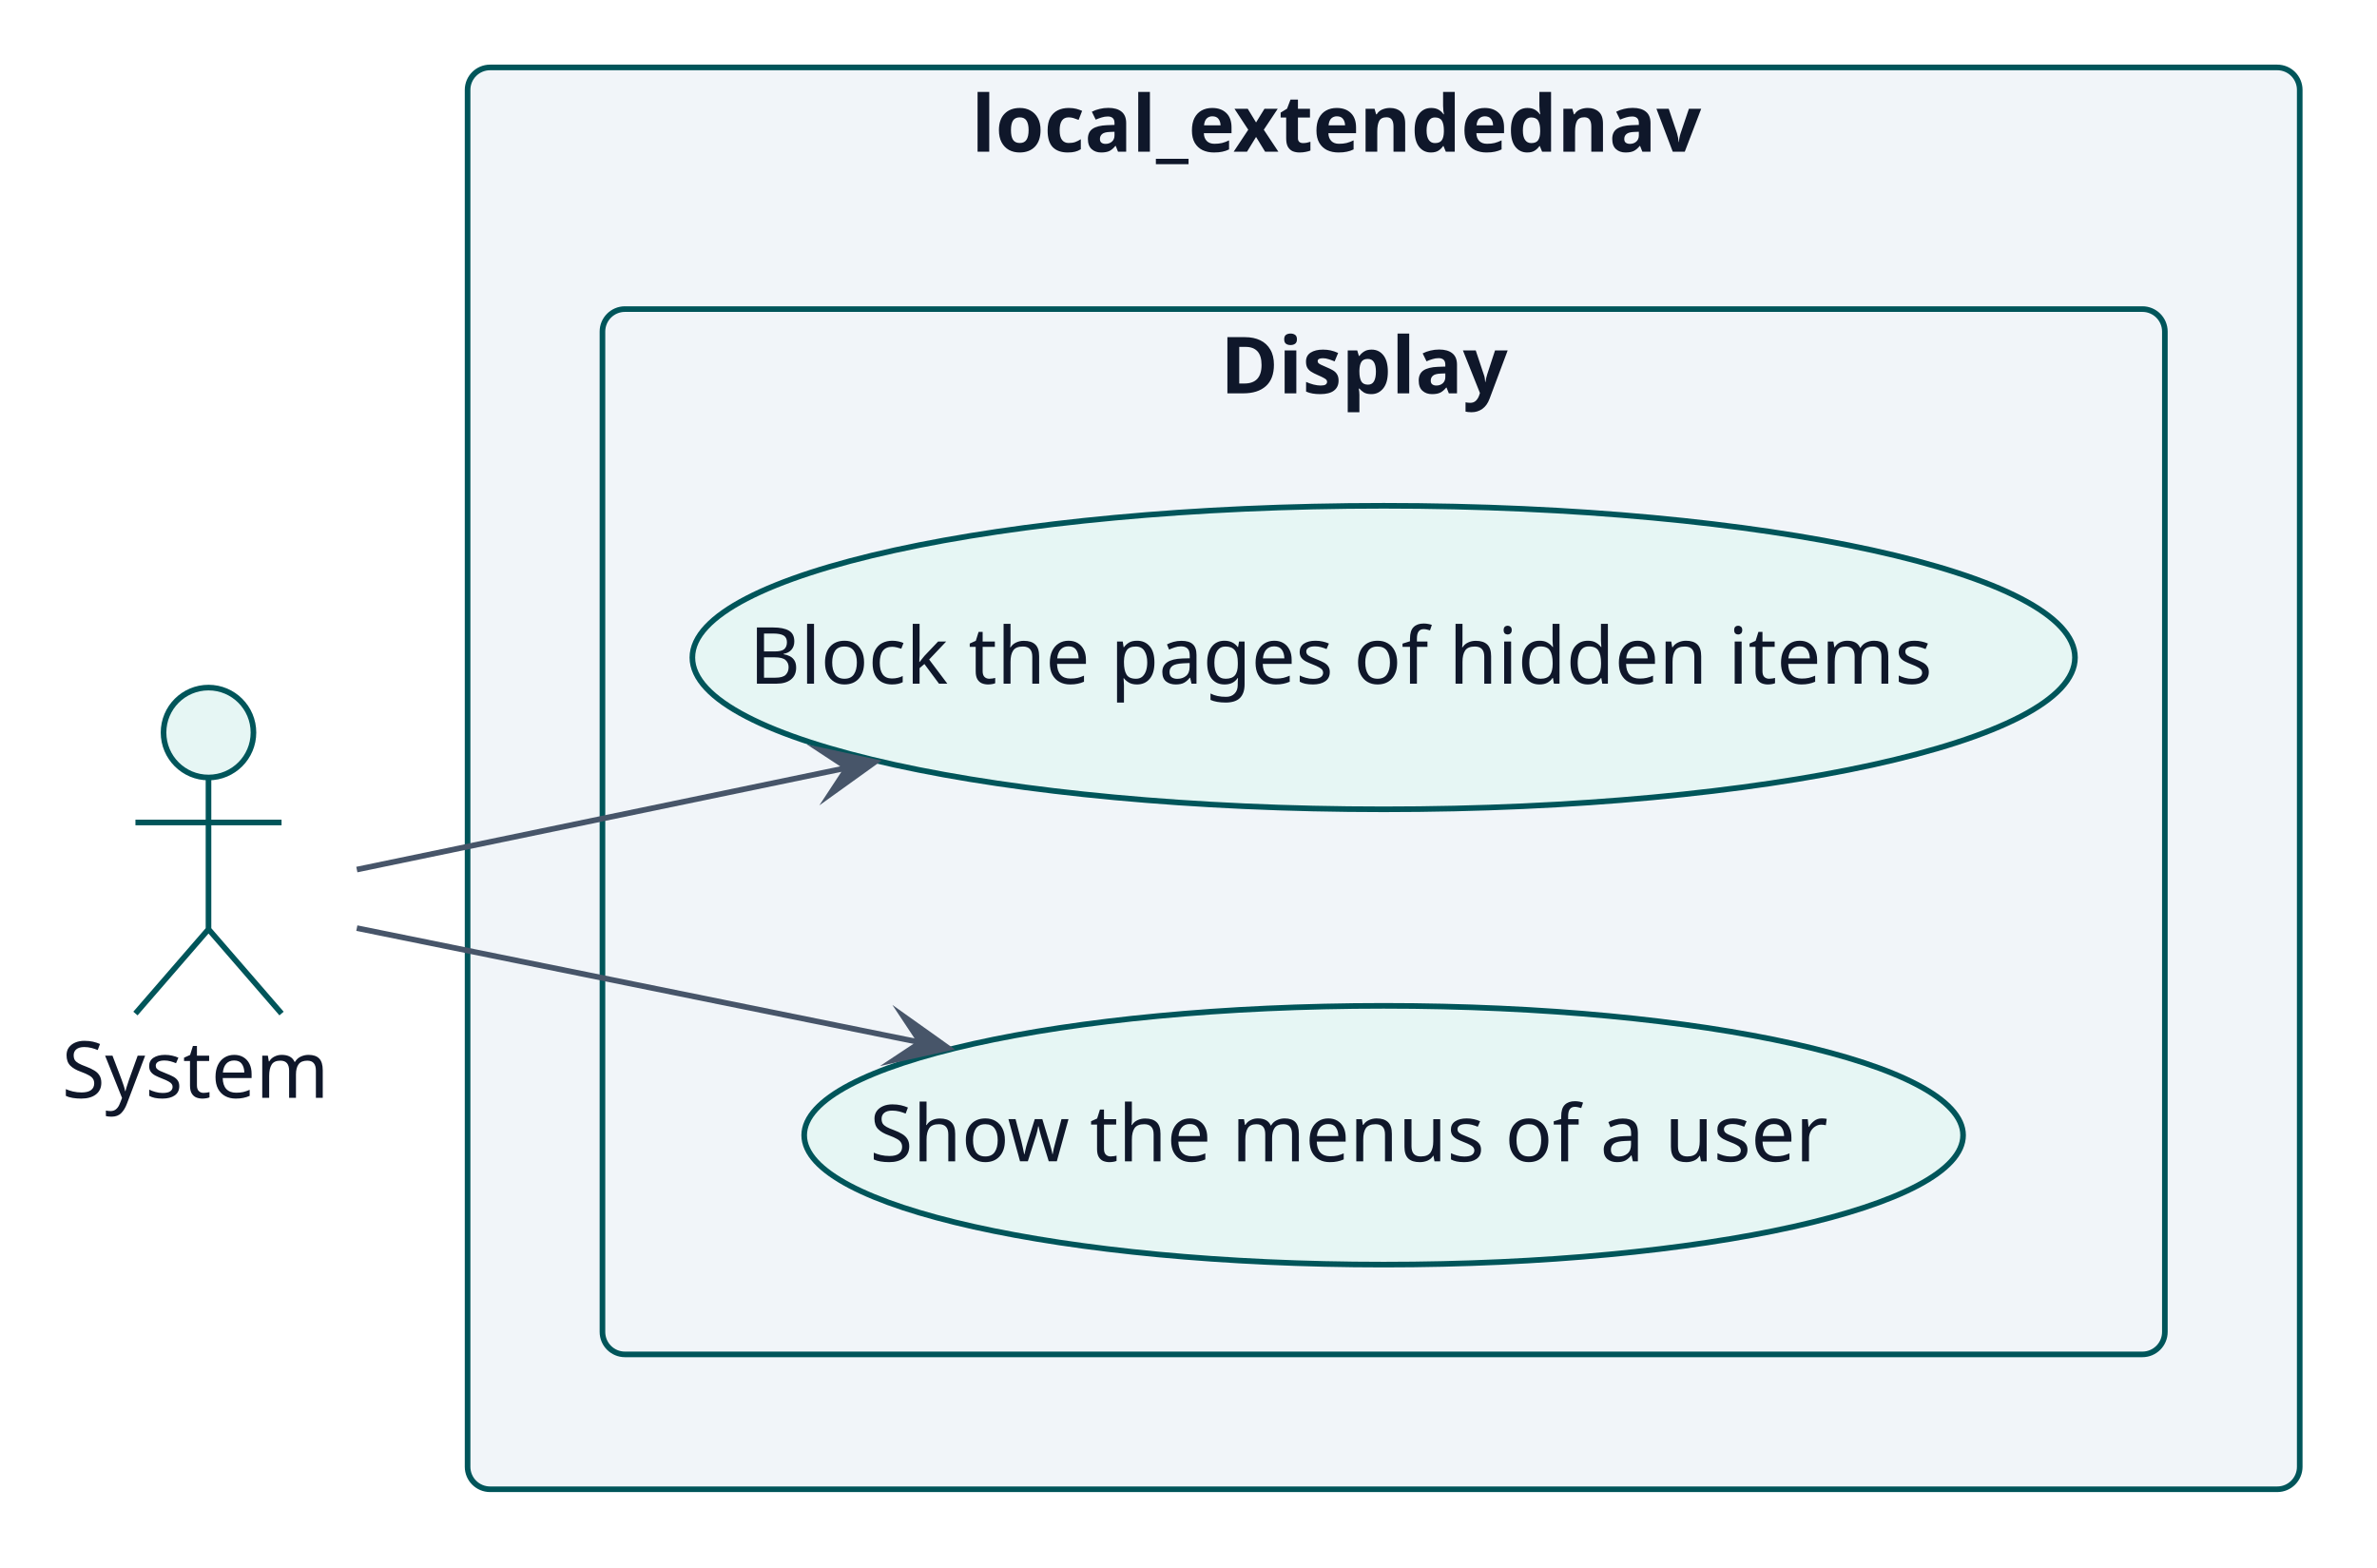
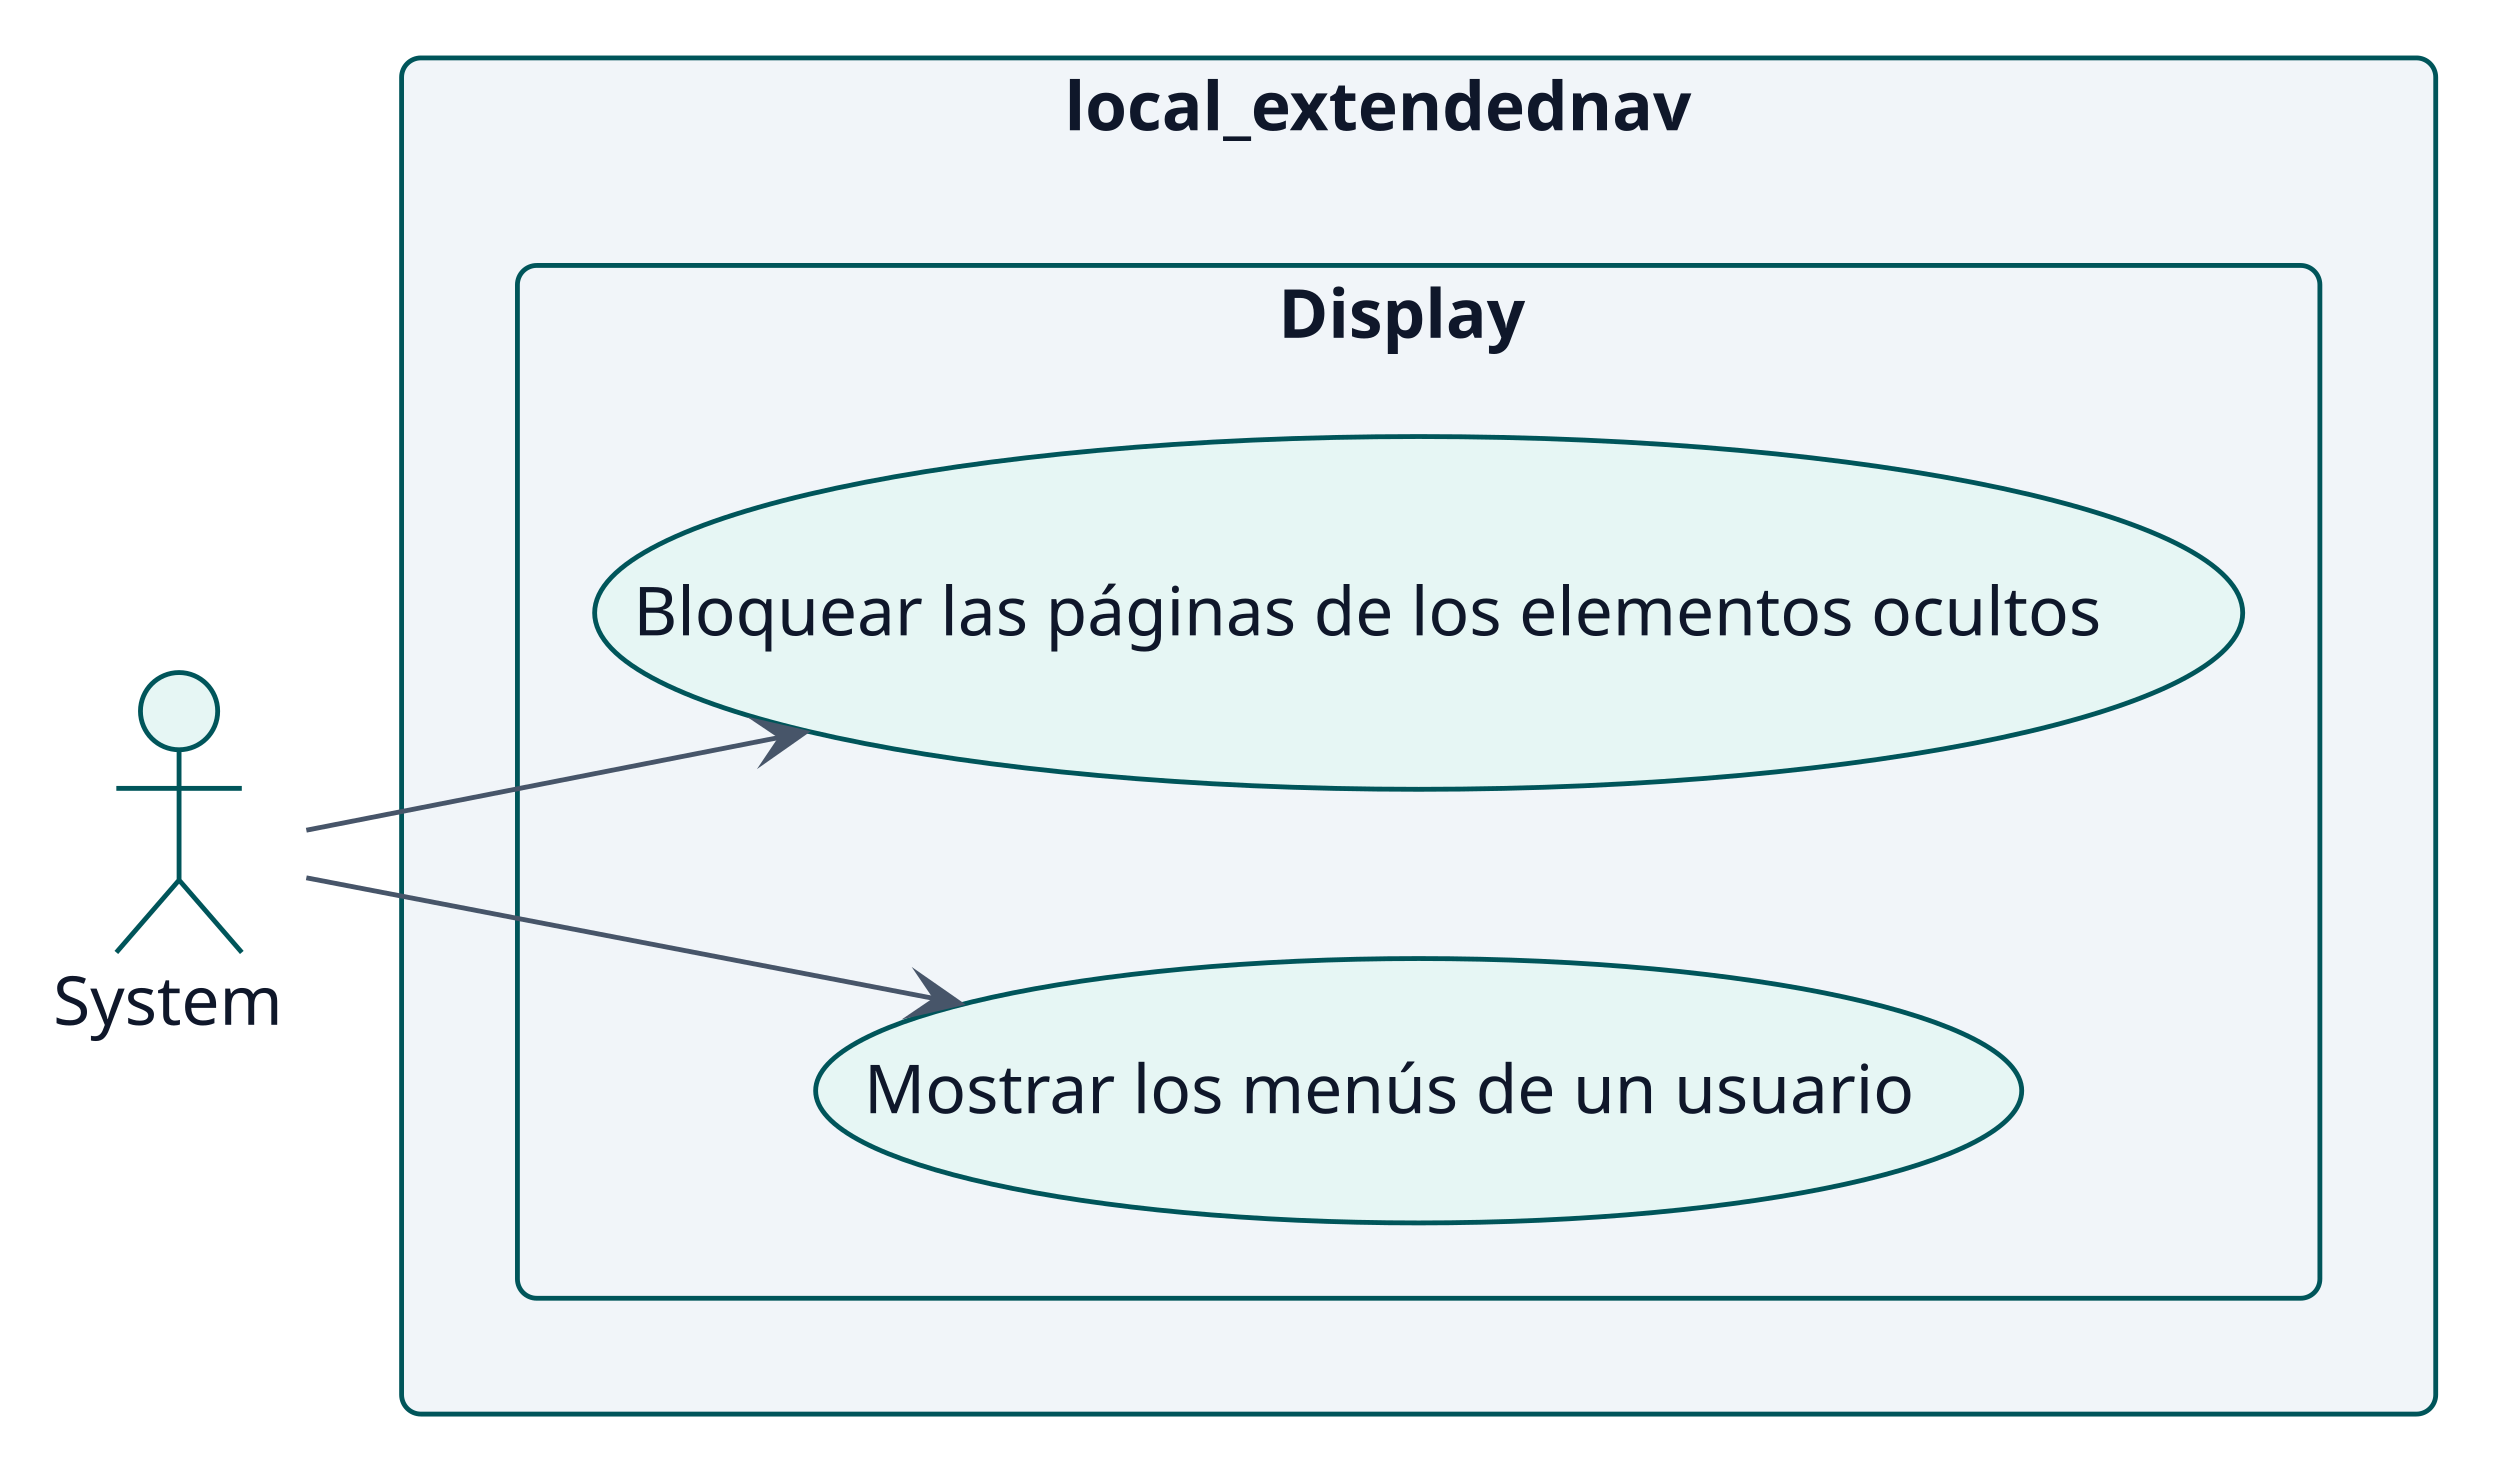
- <svg xmlns="http://www.w3.org/2000/svg" version="1.1" data-diagram-type="DESCRIPTION" style="width:423px;height:279px;background:#FFFFFF;" width="423px" height="279px" viewBox="0 0 423 279" zoomAndPan="magnify" preserveAspectRatio="none" contentStyleType="text/css">
+ <svg xmlns="http://www.w3.org/2000/svg" version="1.1" data-diagram-type="DESCRIPTION" style="width:518px;height:307px;background:#FFFFFF;" width="518px" height="307px" viewBox="0 0 518 307" zoomAndPan="magnify" preserveAspectRatio="none" contentStyleType="text/css">
  <defs />
  <g font-family="sans-serif" lengthAdjust="spacing">
    <g class="cluster" data-qualified-name="local_extendednav" id="ent0002" data-source-line="111">
-       <rect x="83.21" y="12" width="326.04" height="253" fill="#F1F5F9" style="stroke:#00555A;stroke-width:1;" rx="4" ry="4" />
-       <text x="172.87" y="26.995" fill="#0F172A" font-size="14" textLength="146.72" font-weight="700" font-family="IBM Plex Sans">local_extendednav</text>
+       <rect x="83.21" y="12" width="421.47" height="281" fill="#F1F5F9" style="stroke:#00555A;stroke-width:1;" rx="4" ry="4" />
+       <text x="220.585" y="26.995" fill="#0F172A" font-size="14" textLength="146.72" font-weight="700" font-family="IBM Plex Sans">local_extendednav</text>
    </g>
    <g class="cluster" data-qualified-name="local_extendednav.Display" id="ent0003" data-source-line="112">
-       <rect x="107.21" y="55" width="278.04" height="186" fill="#F1F5F9" style="stroke:#00555A;stroke-width:1;" rx="4" ry="4" />
-       <text x="217.157" y="69.995" fill="#0F172A" font-size="14" textLength="58.146" font-weight="700" font-family="IBM Plex Sans">Display</text>
+       <rect x="107.21" y="55" width="373.47" height="214" fill="#F1F5F9" style="stroke:#00555A;stroke-width:1;" rx="4" ry="4" />
+       <text x="264.872" y="69.995" fill="#0F172A" font-size="14" textLength="58.146" font-weight="700" font-family="IBM Plex Sans">Display</text>
    </g>
    <g class="entity" data-qualified-name="local_extendednav.Display.UC_showMenus" id="ent0004" data-source-line="113">
-       <ellipse cx="246.226" cy="202.003" rx="103.116" ry="23.023" fill="#E6F6F4" style="stroke:#00555A;stroke-width:1;" />
-       <text x="154.775" y="206.652" fill="#0F172A" font-size="14" textLength="182.902" font-family="IBM Plex Sans">Show the menus of a user</text>
+       <ellipse cx="293.95" cy="226" rx="124.95" ry="27.39" fill="#E6F6F4" style="stroke:#00555A;stroke-width:1;" />
+       <text x="179.007" y="230.648" fill="#0F172A" font-size="14" textLength="229.886" font-family="IBM Plex Sans">Mostrar los menús de un usuario</text>
    </g>
    <g class="entity" data-qualified-name="local_extendednav.Display.UC_blockUrl" id="ent0005" data-source-line="114">
-       <ellipse cx="246.232" cy="117.004" rx="123.022" ry="27.004" fill="#E6F6F4" style="stroke:#00555A;stroke-width:1;" />
-       <text x="133.337" y="121.653" fill="#0F172A" font-size="14" textLength="225.791" font-family="IBM Plex Sans">Block the pages of hidden items</text>
+       <ellipse cx="293.949" cy="126.998" rx="170.739" ry="36.548" fill="#E6F6F4" style="stroke:#00555A;stroke-width:1;" />
+       <text x="131.233" y="131.646" fill="#0F172A" font-size="14" textLength="325.432" font-family="IBM Plex Sans">Bloquear las páginas de los elementos ocultos</text>
    </g>
    <g class="entity" data-qualified-name="A_System" id="ent0001" data-source-line="109">
-       <ellipse cx="37.103" cy="130.35" rx="8" ry="8" fill="#E6F6F4" style="stroke:#00555A;stroke-width:1;" />
-       <path d="M37.103,138.35 L37.103,165.35 M24.103,146.35 L50.103,146.35 M37.103,165.35 L24.103,180.35 M37.103,165.35 L50.103,180.35" style="stroke:#00555A;stroke-width:1;" fill="none" />
-       <text x="11" y="195.345" fill="#0F172A" font-size="14" textLength="52.206" font-family="IBM Plex Sans">System</text>
+       <ellipse cx="37.103" cy="147.35" rx="8" ry="8" fill="#E6F6F4" style="stroke:#00555A;stroke-width:1;" />
+       <path d="M37.103,155.35 L37.103,182.35 M24.103,163.35 L50.103,163.35 M37.103,182.35 L24.103,197.35 M37.103,182.35 L50.103,197.35" style="stroke:#00555A;stroke-width:1;" fill="none" />
+       <text x="11" y="212.345" fill="#0F172A" font-size="14" textLength="52.206" font-family="IBM Plex Sans">System</text>
    </g>
    <g class="link" data-entity-1="ent0001" data-entity-2="ent0004" id="lnk6" data-source-line="118" data-link-type="dependency">
-       <path d="M63.5,165.15 C89.64,170.45 126.77,177.976 163.83,185.496" style="stroke:#475569;stroke-width:1;" fill="none" id="A_System-to-UC_showMenus" />
-       <polygon points="168.73,186.49,160.705,180.78,163.83,185.496,159.114,188.62,168.73,186.49" fill="#475569" style="stroke:#475569;stroke-width:1;stroke-linejoin:miter;stroke-miterlimit:10;" />
+       <path d="M63.47,181.88 C94.94,187.93 145.48,197.646 193.99,206.976" style="stroke:#475569;stroke-width:1;" fill="none" id="A_System-to-UC_showMenus" />
+       <polygon points="198.9,207.92,190.817,202.292,193.99,206.976,189.307,210.148,198.9,207.92" fill="#475569" style="stroke:#475569;stroke-width:1;stroke-linejoin:miter;stroke-miterlimit:10;" />
    </g>
    <g class="link" data-entity-1="ent0001" data-entity-2="ent0005" id="lnk7" data-source-line="119" data-link-type="dependency">
-       <path d="M63.5,154.73 C86.62,149.93 117.264,143.566 150.804,136.606" style="stroke:#475569;stroke-width:1;" fill="none" id="A_System-to-UC_blockUrl" />
-       <polygon points="155.7,135.59,146.075,133.502,150.804,136.606,147.7,141.335,155.7,135.59" fill="#475569" style="stroke:#475569;stroke-width:1;stroke-linejoin:miter;stroke-miterlimit:10;" />
+       <path d="M63.47,172.02 C88.15,167.18 122.654,160.413 161.904,152.713" style="stroke:#475569;stroke-width:1;" fill="none" id="A_System-to-UC_blockUrl" />
+       <polygon points="166.81,151.75,157.208,149.557,161.904,152.713,158.748,157.408,166.81,151.75" fill="#475569" style="stroke:#475569;stroke-width:1;stroke-linejoin:miter;stroke-miterlimit:10;" />
    </g>
  </g>
</svg>
